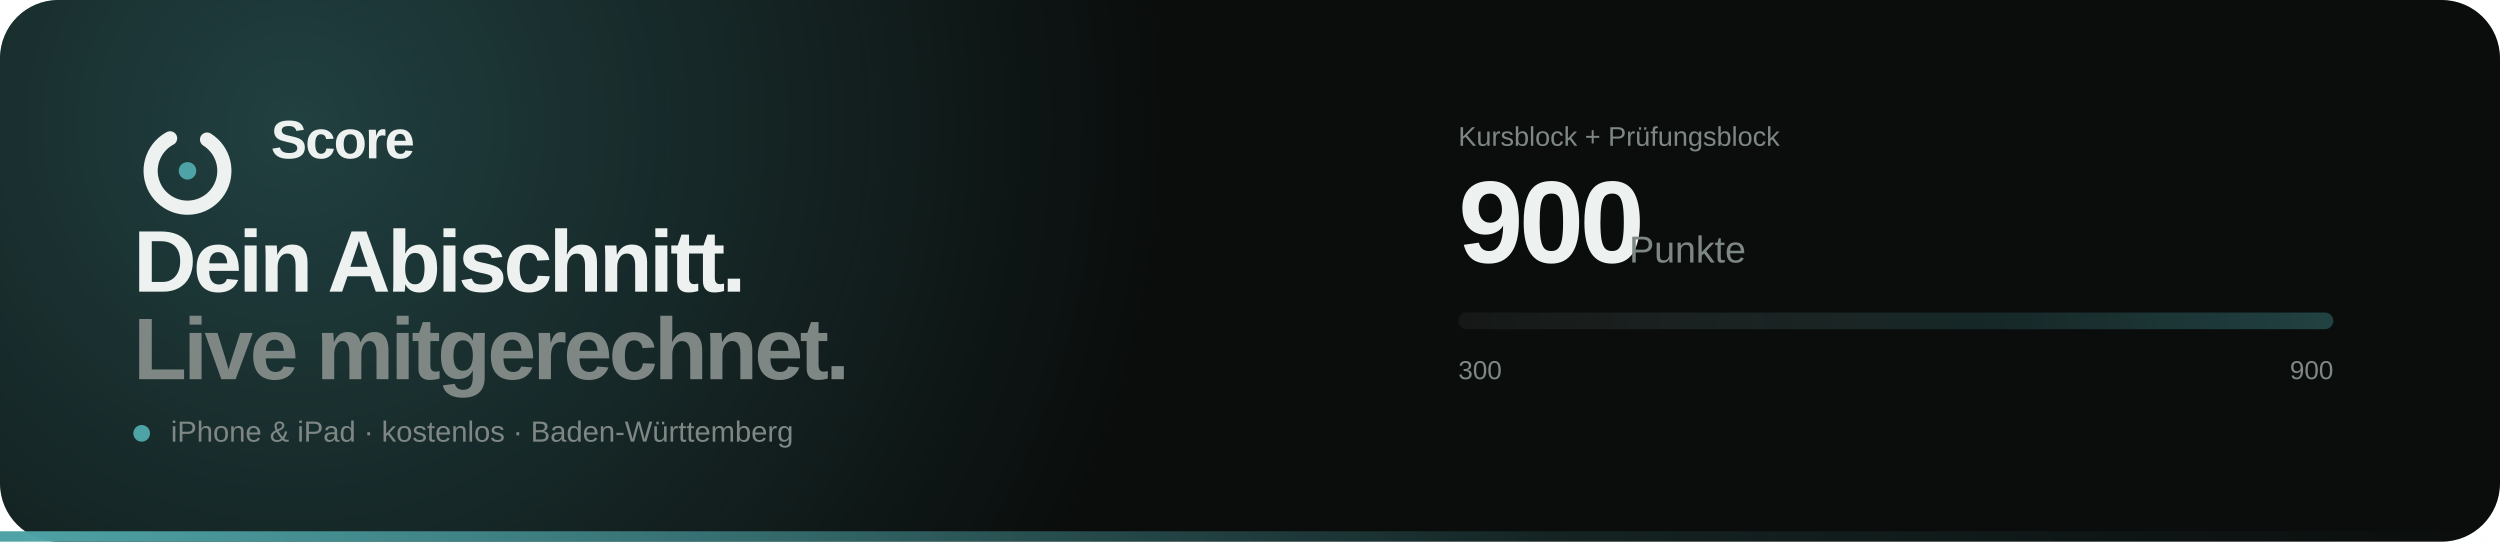
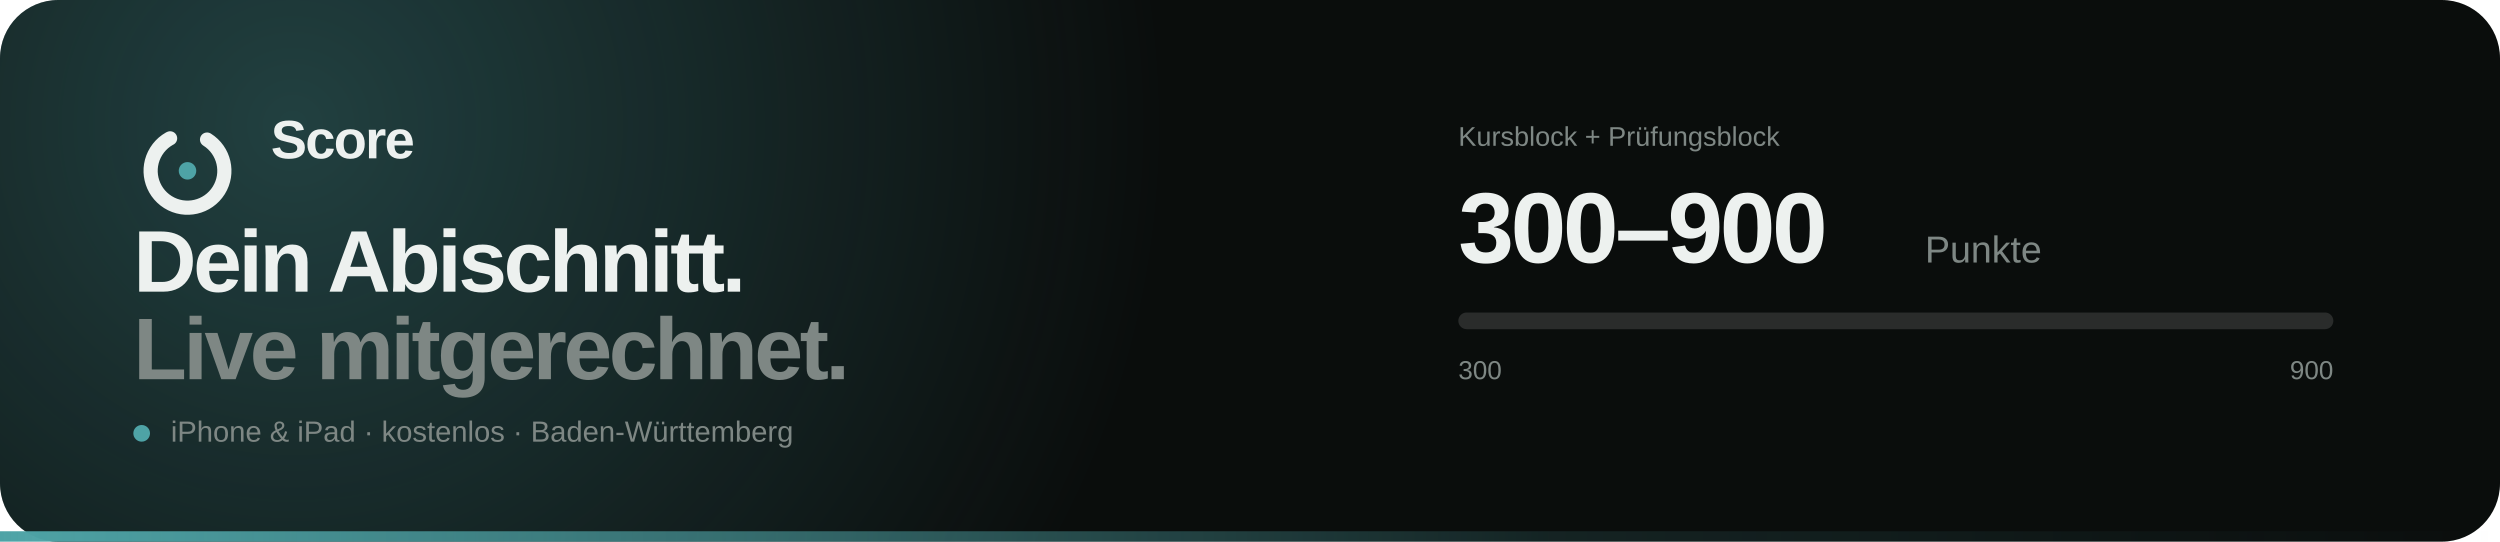
<svg xmlns="http://www.w3.org/2000/svg" width="1200" height="260" viewBox="0 0 1200 260">
  <defs>
    <radialGradient id="glow" cx="0" cy="0" r="1" gradientUnits="userSpaceOnUse" gradientTransform="translate(140 60) scale(420)">
      <stop offset="0%" stop-color="#4EA3A6" stop-opacity=".34">
        <animate attributeName="stop-opacity" values=".18;.4;.18" dur="4s" repeatCount="indefinite" />
      </stop>
      <stop offset="100%" stop-color="#4EA3A6" stop-opacity="0" />
    </radialGradient>
    <linearGradient id="edge" x1="0" x2="1200" gradientUnits="userSpaceOnUse">
      <stop offset="0%" stop-color="#4EA3A6" />
      <stop offset="62%" stop-color="#4EA3A6" stop-opacity=".15" />
      <stop offset="100%" stop-color="#4EA3A6" stop-opacity="0" />
-     </linearGradient>
-     <linearGradient id="track" x1="700" x2="1120" gradientUnits="userSpaceOnUse">
-       <stop offset="0%" stop-color="rgba(237,241,239,.14)" />
-       <stop offset="60%" stop-color="rgba(78,163,166,.5)" />
-       <stop offset="100%" stop-color="#4EA3A6" />
    </linearGradient>
    <clipPath id="barClip">
      <rect x="700" y="150" width="420" height="8" rx="4" />
    </clipPath>
  </defs>
  <rect width="1200" height="260" rx="28" fill="#0A0D0C" />
  <rect width="1200" height="260" rx="28" fill="url(#glow)" />
  <g transform="translate(64 56)">
    <circle cx="26" cy="26" r="17.7" fill="none" stroke="#EDF1EF" stroke-width="6.8" stroke-linecap="round" stroke-dasharray="92.6 111" transform="rotate(-58 26 26)" />
    <circle cx="26" cy="26" r="4.2" fill="#4EA3A6" />
  </g>
  <text x="130" y="76" font-family="Arial, sans-serif" font-weight="800" font-size="26" letter-spacing="-.8" fill="#EDF1EF">Score</text>
  <text x="64" y="140" font-family="Arial, sans-serif" font-weight="800" font-size="42" letter-spacing="-1.6" fill="#EDF1EF">Dein Abischnitt.</text>
  <text x="64" y="182" font-family="Arial, sans-serif" font-weight="800" font-size="42" letter-spacing="-1.6" fill="#7E8784">Live mitgerechnet.</text>
  <g>
    <circle cx="68" cy="208" r="4" fill="#4EA3A6">
      <animate attributeName="opacity" values="1;.25;1" dur="2.6s" repeatCount="indefinite" />
    </circle>
    <text x="82" y="212" font-family="Arial, sans-serif" font-size="14" fill="#7E8784">iPhone &amp; iPad · kostenlos · Baden-Württemberg</text>
  </g>
  <text x="700" y="70" font-family="Arial, sans-serif" font-weight="500" font-size="13" fill="#7E8784">Kursblock + Prüfungsblock</text>
-   <text x="700" y="126" font-family="Arial, sans-serif" font-weight="800" font-size="56" letter-spacing="-2" fill="#EDF1EF">
-     900
-     <animate attributeName="opacity" values="0;1" dur=".01s" begin="0s" fill="freeze" />
-   </text>
-   <text x="782" y="126" font-family="Arial, sans-serif" font-weight="400" font-size="18" fill="#7E8784">Punkte</text>
-   <rect x="700" y="150" width="420" height="8" rx="4" fill="url(#track)" opacity=".35" />
-   <rect x="700" y="150" width="0" height="8" rx="4" fill="url(#track)" clip-path="url(#barClip)">
+   <text x="700" y="126" font-family="Arial, sans-serif" font-weight="800" font-size="48" letter-spacing="-1.6" fill="#EDF1EF">300–900</text>
+   <text x="924" y="126" font-family="Arial, sans-serif" font-weight="400" font-size="18" fill="#7E8784">Punkte</text>
+   <rect x="700" y="150" width="420" height="8" rx="4" fill="rgba(237,241,239,.14)" />
+   <rect x="700" y="150" width="0" height="8" rx="4" fill="#4EA3A6" clip-path="url(#barClip)">
    <animate attributeName="width" values="0;420;420" keyTimes="0;0.6;1" dur="3.5s" repeatCount="indefinite" />
  </rect>
  <text x="700" y="182" font-family="Arial, sans-serif" font-size="12.5" fill="#7E8784">300</text>
  <text x="1120" y="182" font-family="Arial, sans-serif" font-size="12.5" fill="#7E8784" text-anchor="end">900</text>
  <rect y="255" width="1200" height="5" fill="url(#edge)" />
</svg>
